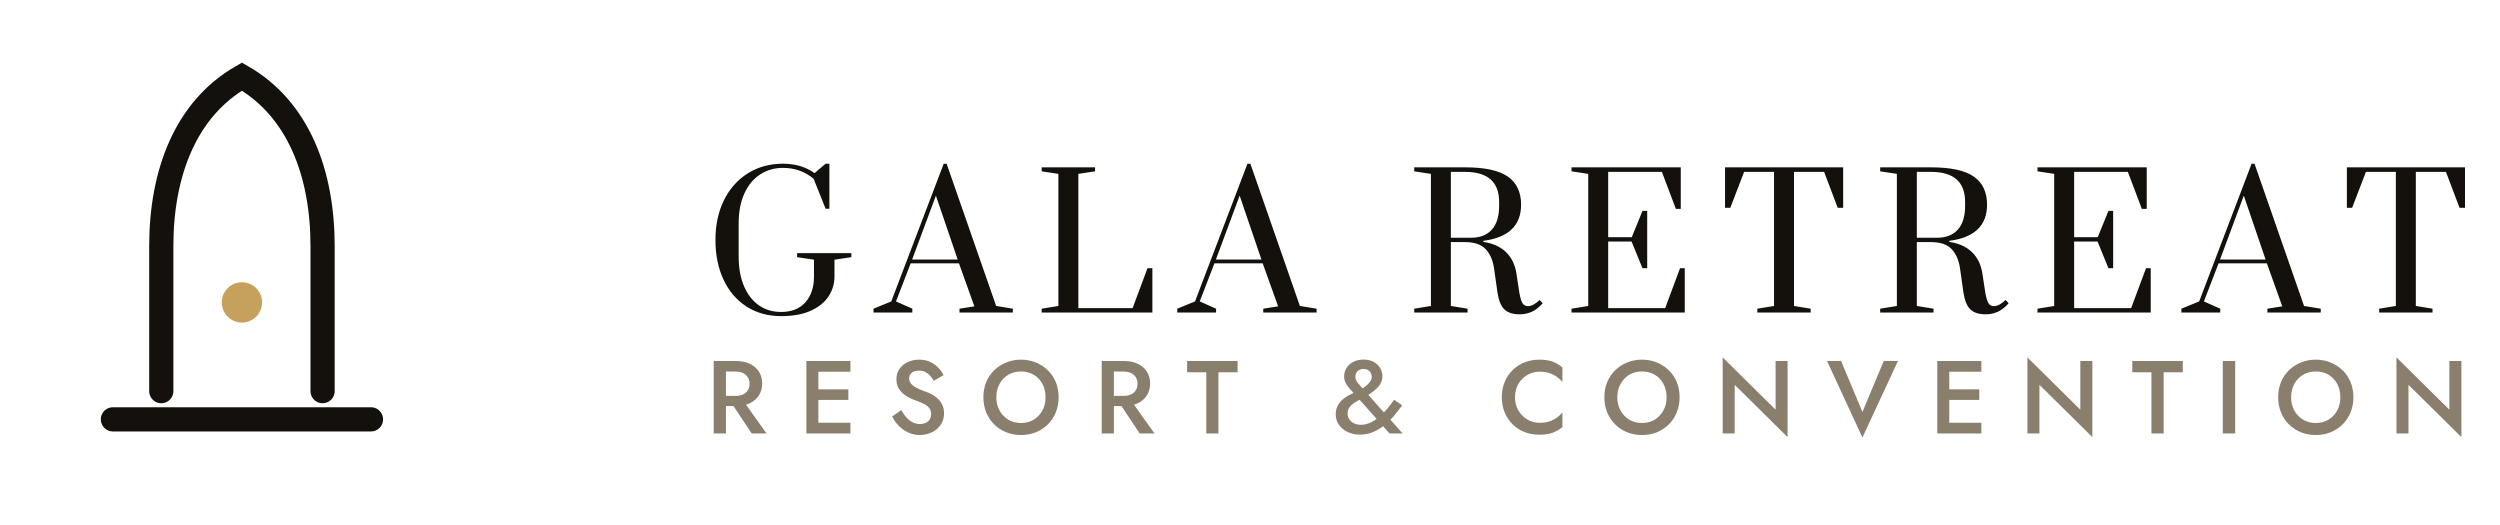
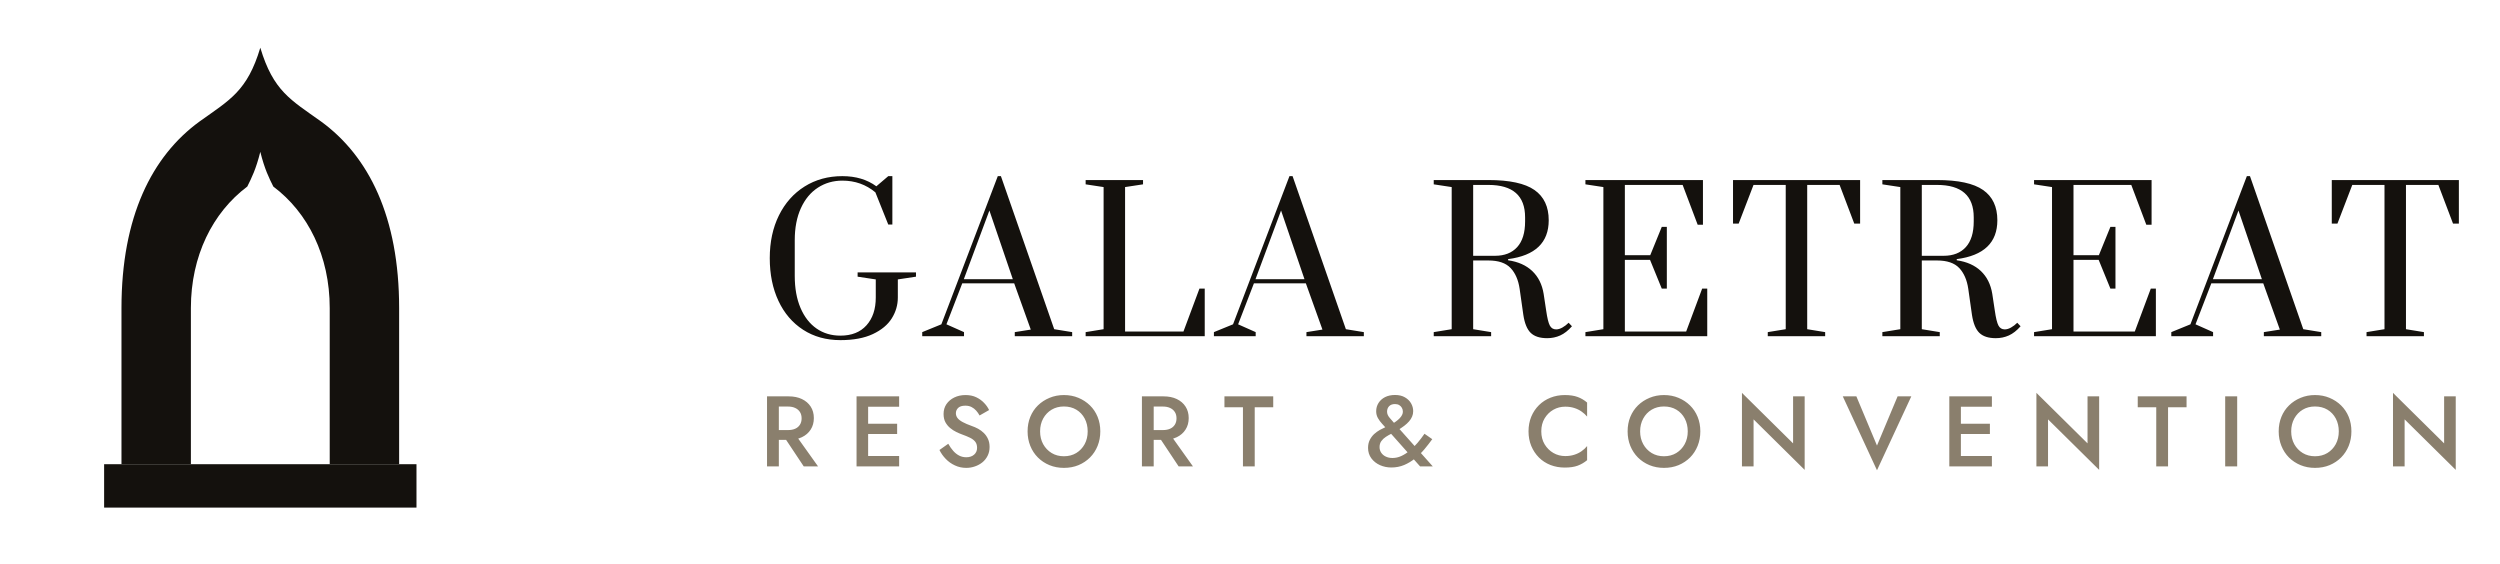
- <svg xmlns="http://www.w3.org/2000/svg" viewBox="0 0 496 104" width="496" height="104" role="img" aria-label="Gala Retreat, Resort and Convention">
+ <svg xmlns="http://www.w3.org/2000/svg" viewBox="0 0 461 104" width="461" height="104" role="img" aria-label="Gala Retreat, Resort and Convention">
  <g transform="translate(0 4) scale(0.8)">
-     <g fill="none" stroke="#14110D" stroke-width="6" stroke-linecap="round">
-       <path d="M40 92 L40 56 C40 38 46 22 60 14 C74 22 80 38 80 56 L80 92" />
-       <path d="M28 99 L92 99" />
+     <g transform="translate(0 8)" fill="#14110D">
+       <path fill-rule="evenodd" d="M28 94 L28 58 C28 37 35 23 46 15 C53 10 57 8 60 -2 C63 8 67 10 74 15 C85 23 92 37 92 58 L92 94 Z M44 94 L44 58 C44 46 49 36 57 30 C58 28 59 26 60 22 C61 26 62 28 63 30 C71 36 76 46 76 58 L76 94 Z" />
+       <path d="M24 94 L96 94 L96 104 L24 104 Z" />
    </g>
-     <circle cx="60" cy="70" r="5" fill="#C6A15B" />
  </g>
-   <path transform="translate(140.0 62) scale(0.36)" d="M41.60 2Q30.70 2 22.50-3.30Q14.30-8.60 9.85-18.10Q5.40-27.60 5.40-40Q5.40-52.40 10.10-61.90Q14.80-71.40 23.25-76.70Q31.70-82 42.60-82Q52.90-82 60-76.80L66.10-82L68.20-82L68.20-57.20L66.10-57.20L59.50-73.70Q52.30-79.70 42.60-79.70Q35.60-79.70 30.05-76.10Q24.50-72.50 21.35-65.60Q18.20-58.70 18.20-49.20L18.20-30.90Q18.20-21.40 21.15-14.50Q24.10-7.60 29.35-3.95Q34.60-0.30 41.60-0.30Q50.20-0.30 54.95-5.60Q59.70-10.90 59.70-19.80L59.70-29.10L50.40-30.50L50.40-32.70L80.30-32.70L80.30-30.50L71-29.10L71-19.80Q71-14.10 67.90-9.15Q64.80-4.20 58.20-1.10Q51.60 2 41.60 2M113.90 0L92.50 0L92.50-2.10L102.30-6.10L131.20-82L132.80-82L160.10-3.60L169.30-2.10L169.30 0L139.90 0L139.90-2.10L148.10-3.40L139.60-27.10L113-27.10L104.90-6.10L113.90-2.10L113.90 0M126.90-64.40L113.80-29.20L138.90-29.20L126.90-64.40M246.20 0L185.20 0L185.20-2.10L194.40-3.60L194.40-76.40L185.20-77.80L185.20-80L214.60-80L214.60-77.80L205.40-76.40L205.40-2.40L235.30-2.40L243.50-24.40L246.20-24.40L246.20 0M281.30 0L259.90 0L259.90-2.10L269.70-6.10L298.60-82L300.20-82L327.50-3.60L336.70-2.10L336.70 0L307.30 0L307.30-2.10L315.50-3.40L307-27.10L280.40-27.10L272.30-6.10L281.30-2.10L281.30 0M294.30-64.40L281.20-29.20L306.30-29.20L294.30-64.40M448.60 1Q443 1 440.20-1.70Q437.40-4.40 436.40-10.90L434.50-24.30Q433.50-31.10 429.85-34.95Q426.20-38.80 418.50-38.80L410.70-38.80L410.70-3.60L419.90-2.10L419.90 0L390.50 0L390.50-2.10L399.70-3.60L399.70-76.40L390.50-77.80L390.50-80L418.50-80Q434.80-80 442.10-74.90Q449.40-69.80 449.40-59.40Q449.40-42.20 428.60-39.50L428.60-38.90Q436.30-37.80 440.95-33.40Q445.60-29 446.80-21.70L448.10-13.10Q448.90-7.50 449.95-5.50Q451-3.50 453.20-3.50Q454.70-3.50 456.40-4.45Q458.10-5.40 459.60-6.90L461.30-5.10Q458.40-1.80 455.30-0.40Q452.20 1 448.60 1M410.70-41.20L421.90-41.20Q429.20-41.20 433.25-45.65Q437.30-50.10 437.30-58.80L437.30-60.90Q437.30-77.50 418.50-77.50L410.70-77.50L410.70-41.20M539.60 0L477.20 0L477.20-2.10L486.40-3.60L486.40-76.40L477.20-77.80L477.20-80L537.40-80L537.40-57.10L534.70-57.10L527-77.50L497.40-77.50L497.40-41.50L510.40-41.50L516.30-56L518.90-56L518.90-24.40L516.30-24.40L510.30-39.10L497.40-39.10L497.40-2.40L528.80-2.40L537-24.40L539.60-24.40L539.60 0M609 0L579.60 0L579.60-2.10L588.80-3.60L588.80-77.50L572.30-77.50L564.70-57.70L561.80-57.70L561.80-80L626.90-80L626.90-57.70L623.90-57.70L616.40-77.50L599.80-77.50L599.80-3.60L609-2.10L609 0M705.40 1Q699.80 1 697-1.70Q694.20-4.40 693.20-10.90L691.30-24.30Q690.30-31.10 686.65-34.95Q683-38.80 675.30-38.80L667.50-38.80L667.50-3.60L676.70-2.10L676.70 0L647.30 0L647.30-2.10L656.50-3.60L656.50-76.40L647.30-77.80L647.30-80L675.30-80Q691.60-80 698.90-74.90Q706.20-69.80 706.20-59.40Q706.20-42.20 685.40-39.50L685.40-38.90Q693.10-37.80 697.75-33.40Q702.40-29 703.60-21.70L704.90-13.10Q705.70-7.50 706.75-5.50Q707.80-3.50 710-3.50Q711.50-3.50 713.20-4.45Q714.90-5.40 716.40-6.90L718.10-5.10Q715.20-1.80 712.10-0.40Q709 1 705.40 1M667.50-41.20L678.70-41.20Q686-41.20 690.05-45.65Q694.10-50.10 694.10-58.80L694.10-60.90Q694.10-77.50 675.30-77.50L667.50-77.50L667.50-41.20M796.40 0L734 0L734-2.10L743.20-3.60L743.20-76.40L734-77.80L734-80L794.20-80L794.20-57.10L791.50-57.10L783.80-77.50L754.20-77.50L754.20-41.50L767.20-41.50L773.10-56L775.70-56L775.70-24.40L773.10-24.40L767.10-39.10L754.20-39.10L754.20-2.40L785.60-2.40L793.80-24.40L796.40-24.40L796.40 0M834.70 0L813.30 0L813.30-2.10L823.10-6.10L852-82L853.60-82L880.90-3.60L890.10-2.10L890.10 0L860.70 0L860.70-2.10L868.90-3.40L860.40-27.10L833.80-27.10L825.70-6.10L834.70-2.10L834.70 0M847.70-64.40L834.60-29.20L859.70-29.20L847.70-64.40M951.70 0L922.30 0L922.30-2.10L931.50-3.60L931.50-77.50L915-77.50L907.40-57.70L904.50-57.70L904.50-80L969.60-80L969.60-57.70L966.60-57.70L959.10-77.50L942.50-77.50L942.50-3.60L951.70-2.10" fill="#14110D" />
-   <path transform="translate(140.0 86) scale(0.7899)" d="M9.10-8.68L5.80-8.68L11.57 0L15.29 0L9.10-8.68M5.10-18.20L2.03-18.20L2.03 0L5.10 0L5.10-18.20M3.85-18.20L3.85-15.55L7.51-15.55Q8.58-15.55 9.36-15.18Q10.14-14.82 10.58-14.14Q11.02-13.47 11.02-12.48Q11.02-11.52 10.58-10.83Q10.14-10.14 9.36-9.79Q8.58-9.44 7.51-9.44L3.85-9.44L3.85-6.89L7.64-6.89Q9.65-6.89 11.10-7.59Q12.56-8.29 13.38-9.57Q14.20-10.84 14.20-12.56Q14.20-14.27 13.38-15.54Q12.56-16.80 11.10-17.50Q9.65-18.20 7.64-18.20L3.85-18.20M27.20-2.70L27.20 0L36.37 0L36.37-2.70L27.20-2.70M27.20-18.20L27.20-15.50L36.37-15.50L36.37-18.20L27.20-18.20M27.20-11.08L27.20-8.42L35.85-8.42L35.85-11.08L27.20-11.08M28.31-18.20L25.30-18.20L25.30 0L28.31 0L28.31-18.20M49.14-5.88L46.85-4.26Q47.45-3.02 48.48-1.95Q49.50-0.88 50.87-0.25Q52.23 0.39 53.82 0.39Q54.99 0.39 56.07 0.01Q57.15-0.36 58.01-1.05Q58.86-1.74 59.37-2.76Q59.88-3.77 59.88-5.04Q59.88-6.24 59.46-7.14Q59.05-8.03 58.38-8.68Q57.72-9.33 56.90-9.78Q56.08-10.22 55.25-10.50Q53.79-11.02 52.88-11.52Q51.97-12.01 51.54-12.57Q51.12-13.13 51.12-13.83Q51.12-14.61 51.71-15.20Q52.31-15.78 53.59-15.78Q54.50-15.78 55.18-15.43Q55.87-15.08 56.39-14.50Q56.91-13.91 57.28-13.23L59.75-14.64Q59.31-15.60 58.47-16.48Q57.64-17.37 56.45-17.95Q55.25-18.54 53.64-18.54Q52-18.54 50.71-17.91Q49.43-17.29 48.67-16.19Q47.92-15.08 47.92-13.62Q47.92-12.35 48.41-11.45Q48.91-10.56 49.66-9.95Q50.41-9.33 51.25-8.93Q52.08-8.53 52.75-8.29Q53.90-7.88 54.78-7.45Q55.67-7.02 56.15-6.41Q56.63-5.80 56.63-4.81Q56.63-3.72 55.85-3.04Q55.07-2.37 53.82-2.37Q52.81-2.37 51.96-2.81Q51.12-3.25 50.43-4.03Q49.74-4.81 49.14-5.88M73.01-9.10Q73.01-10.97 73.81-12.44Q74.62-13.91 76.01-14.74Q77.40-15.57 79.20-15.57Q81.04-15.57 82.43-14.74Q83.82-13.91 84.60-12.44Q85.38-10.97 85.38-9.10Q85.38-7.23 84.59-5.77Q83.80-4.32 82.41-3.47Q81.02-2.63 79.20-2.63Q77.40-2.63 76.01-3.47Q74.62-4.32 73.81-5.77Q73.01-7.23 73.01-9.10M69.76-9.10Q69.76-7.07 70.46-5.33Q71.16-3.59 72.44-2.31Q73.71-1.04 75.44-0.32Q77.17 0.39 79.20 0.39Q81.28 0.39 82.99-0.32Q84.71-1.04 85.98-2.31Q87.26-3.59 87.96-5.33Q88.66-7.07 88.66-9.10Q88.66-11.15 87.96-12.87Q87.26-14.59 85.97-15.85Q84.68-17.11 82.97-17.82Q81.25-18.54 79.20-18.54Q77.19-18.54 75.47-17.82Q73.74-17.11 72.45-15.85Q71.16-14.59 70.46-12.87Q69.76-11.15 69.76-9.10M106.55-8.68L103.25-8.68L109.02 0L112.74 0L106.55-8.68M102.54-18.20L99.48-18.20L99.48 0L102.54 0L102.54-18.20M101.30-18.20L101.30-15.55L104.96-15.55Q106.03-15.55 106.81-15.18Q107.59-14.82 108.03-14.14Q108.47-13.47 108.47-12.48Q108.47-11.52 108.03-10.83Q107.59-10.14 106.81-9.79Q106.03-9.44 104.96-9.44L101.30-9.44L101.30-6.89L105.09-6.89Q107.09-6.89 108.55-7.59Q110.01-8.29 110.82-9.57Q111.64-10.84 111.64-12.56Q111.64-14.27 110.82-15.54Q110.01-16.80 108.55-17.50Q107.09-18.20 105.09-18.20L101.30-18.20M120.93-18.20L120.93-15.37L125.74-15.37L125.74 0L128.80 0L128.80-15.37L133.61-15.37L133.61-18.20L120.93-18.20M163.02-9.85L171.78 0L175.08 0L165.46-10.79Q164.58-11.80 163.89-12.60Q163.20-13.39 163.20-14.22Q163.20-15.08 163.73-15.64Q164.27-16.20 165.26-16.20Q165.91-16.20 166.36-15.93Q166.82-15.65 167.06-15.21Q167.31-14.77 167.31-14.20Q167.31-13.39 166.49-12.52Q165.67-11.65 164.22-10.87Q163.70-10.61 162.93-10.27Q162.16-9.93 161.34-9.48Q160.52-9.02 159.83-8.39Q159.15-7.75 158.70-6.86Q158.26-5.98 158.26-4.81Q158.26-3.25 159.12-2.09Q159.98-0.94 161.36-0.32Q162.73 0.29 164.32 0.29Q166.11 0.29 167.65-0.36Q169.18-1.01 170.48-2.07Q171.78-3.12 172.89-4.43Q173.99-5.75 174.95-7.07L172.93-8.48Q172.07-7.23 171.11-6.10Q170.14-4.97 169.09-4.10Q168.04-3.22 166.92-2.70Q165.80-2.18 164.61-2.18Q163.62-2.18 162.86-2.55Q162.11-2.91 161.68-3.55Q161.25-4.19 161.25-5.02Q161.25-5.93 161.71-6.57Q162.16-7.20 162.88-7.67Q163.59-8.14 164.40-8.53Q165.20-8.92 165.91-9.36Q166.89-9.96 167.65-10.53Q168.40-11.10 168.92-11.70Q169.44-12.30 169.71-12.95Q169.99-13.60 169.99-14.35Q169.99-15.44 169.44-16.39Q168.90-17.34 167.84-17.95Q166.79-18.56 165.28-18.56Q163.80-18.56 162.69-18.01Q161.59-17.45 160.98-16.48Q160.37-15.52 160.37-14.33Q160.37-13.36 160.82-12.56Q161.28-11.75 161.90-11.09Q162.53-10.43 163.02-9.85M203.29-9.10Q203.29-11.05 204.16-12.49Q205.04-13.94 206.44-14.73Q207.84-15.52 209.51-15.52Q210.81-15.52 211.86-15.18Q212.91-14.85 213.75-14.26Q214.58-13.68 215.20-12.95L215.20-16.59Q214.08-17.55 212.74-18.04Q211.41-18.54 209.40-18.54Q207.40-18.54 205.67-17.85Q203.94-17.16 202.67-15.90Q201.40-14.64 200.68-12.91Q199.97-11.18 199.97-9.10Q199.97-7.05 200.68-5.32Q201.40-3.59 202.67-2.31Q203.94-1.04 205.67-0.36Q207.40 0.31 209.40 0.31Q211.41 0.31 212.74-0.18Q214.08-0.68 215.20-1.61L215.20-5.28Q214.58-4.52 213.75-3.94Q212.91-3.35 211.86-3.02Q210.81-2.68 209.51-2.68Q207.84-2.68 206.44-3.48Q205.04-4.29 204.16-5.73Q203.29-7.18 203.29-9.10M228.98-9.10Q228.98-10.97 229.79-12.44Q230.59-13.91 231.98-14.74Q233.38-15.57 235.17-15.57Q237.02-15.57 238.41-14.74Q239.80-13.91 240.58-12.44Q241.36-10.97 241.36-9.10Q241.36-7.23 240.56-5.77Q239.77-4.32 238.38-3.47Q236.99-2.63 235.17-2.63Q233.38-2.63 231.98-3.47Q230.59-4.32 229.79-5.77Q228.98-7.23 228.98-9.10M225.73-9.10Q225.73-7.07 226.43-5.33Q227.14-3.59 228.41-2.31Q229.68-1.04 231.41-0.32Q233.14 0.39 235.17 0.39Q237.25 0.39 238.97-0.32Q240.68-1.04 241.96-2.31Q243.23-3.59 243.93-5.33Q244.63-7.07 244.63-9.10Q244.63-11.15 243.93-12.87Q243.23-14.59 241.94-15.85Q240.66-17.11 238.94-17.82Q237.22-18.54 235.17-18.54Q233.17-18.54 231.44-17.82Q229.71-17.11 228.42-15.85Q227.14-14.59 226.43-12.87Q225.73-11.15 225.73-9.10M271.75-18.20L268.74-18.20L268.74-5.98L255.45-19.11L255.45 0L258.47 0L258.47-12.22L271.75 0.91L271.75-18.20M295.91-18.20L290.55-5.41L285.19-18.20L281.66-18.20L290.55 1.01L299.47-18.20L295.91-18.20M311.25-2.70L311.25 0L320.42 0L320.42-2.70L311.25-2.70M311.25-18.20L311.25-15.50L320.42-15.50L320.42-18.20L311.25-18.20M311.25-11.08L311.25-8.42L319.90-8.42L319.90-11.08L311.25-11.08M312.36-18.20L309.35-18.20L309.35 0L312.36 0L312.36-18.20M348.30-18.20L345.28-18.20L345.28-5.98L331.99-19.11L331.99 0L335.01 0L335.01-12.22L348.30 0.91L348.30-18.20M358.33-18.20L358.33-15.37L363.14-15.37L363.14 0L366.21 0L366.21-15.37L371.02-15.37L371.02-18.20L358.33-18.20M384.18-18.20L381.06-18.20L381.06 0L384.18 0L384.18-18.20M398.22-9.10Q398.22-10.97 399.02-12.44Q399.83-13.91 401.22-14.74Q402.61-15.57 404.40-15.57Q406.25-15.57 407.64-14.74Q409.03-13.91 409.81-12.44Q410.59-10.97 410.59-9.10Q410.59-7.23 409.80-5.77Q409.01-4.32 407.62-3.47Q406.22-2.63 404.40-2.63Q402.61-2.63 401.22-3.47Q399.83-4.32 399.02-5.77Q398.22-7.23 398.22-9.10M394.97-9.10Q394.97-7.07 395.67-5.33Q396.37-3.59 397.64-2.31Q398.92-1.04 400.65-0.32Q402.38 0.39 404.40 0.39Q406.48 0.39 408.20-0.32Q409.92-1.04 411.19-2.31Q412.46-3.59 413.17-5.33Q413.87-7.07 413.87-9.10Q413.87-11.15 413.17-12.87Q412.46-14.59 411.18-15.85Q409.89-17.11 408.17-17.82Q406.46-18.54 404.40-18.54Q402.40-18.54 400.67-17.82Q398.94-17.11 397.66-15.85Q396.37-14.59 395.67-12.87Q394.97-11.15 394.97-9.10M440.99-18.20L437.97-18.20L437.97-5.98L424.68-19.11L424.68 0L427.70 0L427.70-12.22L440.99 0.91" fill="#8A7F6D" />
+   <path transform="translate(140.0 62) scale(0.36)" d="M41.60 2Q30.70 2 22.50-3.30Q14.30-8.60 9.85-18.10Q5.40-27.60 5.40-40Q5.40-52.40 10.10-61.90Q14.80-71.40 23.25-76.70Q31.70-82 42.60-82Q52.90-82 60-76.80L66.10-82L68.20-82L68.20-57.20L66.10-57.20L59.50-73.70Q52.30-79.70 42.60-79.70Q35.60-79.70 30.05-76.10Q24.50-72.50 21.35-65.60Q18.20-58.70 18.20-49.20L18.20-30.90Q18.20-21.40 21.15-14.50Q24.10-7.60 29.35-3.95Q34.60-0.30 41.60-0.30Q50.20-0.30 54.95-5.60Q59.70-10.90 59.70-19.80L59.70-29.10L50.40-30.50L50.40-32.70L80.30-32.70L80.30-30.50L71-29.10L71-19.80Q71-14.10 67.90-9.15Q64.80-4.20 58.20-1.10Q51.60 2 41.60 2M104.90 0L83.50 0L83.50-2.10L93.30-6.10L122.20-82L123.80-82L151.10-3.60L160.30-2.10L160.30 0L130.90 0L130.90-2.10L139.10-3.40L130.60-27.10L104-27.10L95.90-6.10L104.90-2.10L104.90 0M117.90-64.40L104.80-29.20L129.90-29.20L117.90-64.40M228.20 0L167.20 0L167.20-2.10L176.40-3.60L176.40-76.40L167.20-77.80L167.20-80L196.60-80L196.60-77.80L187.40-76.40L187.40-2.40L217.30-2.40L225.50-24.40L228.20-24.40L228.20 0M254.30 0L232.90 0L232.90-2.10L242.70-6.10L271.60-82L273.20-82L300.50-3.60L309.70-2.10L309.70 0L280.30 0L280.30-2.10L288.50-3.40L280-27.10L253.40-27.10L245.30-6.10L254.30-2.10L254.30 0M267.30-64.40L254.20-29.20L279.30-29.20L267.30-64.40M403.60 1Q398 1 395.20-1.70Q392.40-4.40 391.40-10.90L389.50-24.30Q388.50-31.10 384.85-34.95Q381.20-38.80 373.50-38.80L365.70-38.80L365.70-3.60L374.90-2.10L374.90 0L345.50 0L345.50-2.10L354.70-3.60L354.70-76.40L345.50-77.80L345.50-80L373.50-80Q389.80-80 397.10-74.90Q404.40-69.80 404.40-59.40Q404.40-42.20 383.60-39.50L383.60-38.90Q391.30-37.80 395.95-33.40Q400.60-29 401.80-21.70L403.10-13.10Q403.90-7.50 404.95-5.50Q406-3.50 408.20-3.50Q409.70-3.50 411.40-4.45Q413.10-5.40 414.60-6.90L416.30-5.10Q413.40-1.80 410.30-0.40Q407.20 1 403.60 1M365.70-41.20L376.90-41.20Q384.20-41.20 388.25-45.65Q392.30-50.10 392.30-58.80L392.30-60.90Q392.30-77.50 373.50-77.50L365.70-77.50L365.70-41.20M485.60 0L423.20 0L423.20-2.10L432.40-3.60L432.40-76.40L423.20-77.80L423.20-80L483.40-80L483.40-57.10L480.70-57.10L473-77.50L443.40-77.50L443.40-41.50L456.40-41.50L462.30-56L464.90-56L464.90-24.40L462.30-24.40L456.30-39.10L443.40-39.10L443.40-2.40L474.80-2.40L483-24.40L485.60-24.40L485.60 0M546 0L516.60 0L516.60-2.10L525.80-3.60L525.80-77.50L509.30-77.50L501.70-57.70L498.80-57.70L498.80-80L563.90-80L563.90-57.70L560.90-57.70L553.40-77.50L536.80-77.50L536.80-3.60L546-2.10L546 0M633.40 1Q627.80 1 625-1.70Q622.20-4.40 621.20-10.90L619.30-24.30Q618.30-31.10 614.65-34.95Q611-38.80 603.30-38.80L595.50-38.80L595.50-3.60L604.70-2.10L604.70 0L575.30 0L575.30-2.10L584.50-3.60L584.50-76.40L575.30-77.80L575.30-80L603.30-80Q619.60-80 626.90-74.90Q634.20-69.80 634.20-59.40Q634.20-42.20 613.40-39.50L613.40-38.90Q621.10-37.80 625.75-33.40Q630.40-29 631.60-21.70L632.90-13.10Q633.70-7.50 634.75-5.50Q635.80-3.50 638-3.50Q639.50-3.50 641.20-4.45Q642.90-5.40 644.40-6.90L646.10-5.10Q643.20-1.80 640.10-0.40Q637 1 633.40 1M595.50-41.20L606.70-41.20Q614-41.20 618.05-45.65Q622.10-50.10 622.10-58.80L622.10-60.90Q622.10-77.50 603.30-77.50L595.50-77.50L595.50-41.20M715.40 0L653 0L653-2.10L662.20-3.60L662.20-76.40L653-77.80L653-80L713.20-80L713.20-57.10L710.50-57.10L702.80-77.50L673.20-77.50L673.20-41.50L686.20-41.50L692.10-56L694.70-56L694.70-24.40L692.10-24.40L686.10-39.10L673.20-39.10L673.20-2.40L704.60-2.40L712.80-24.40L715.40-24.40L715.40 0M744.70 0L723.30 0L723.30-2.10L733.10-6.10L762-82L763.60-82L790.90-3.60L800.10-2.10L800.10 0L770.70 0L770.70-2.10L778.90-3.40L770.40-27.10L743.80-27.10L735.70-6.10L744.70-2.10L744.70 0M757.70-64.40L744.60-29.20L769.70-29.20L757.70-64.40M852.70 0L823.30 0L823.30-2.10L832.50-3.60L832.50-77.50L816-77.50L808.40-57.70L805.50-57.70L805.50-80L870.60-80L870.60-57.70L867.60-57.70L860.10-77.50L843.50-77.50L843.50-3.60L852.70-2.10" fill="#14110D" />
+   <path transform="translate(140.0 86) scale(0.7094)" d="M9.10-8.68L5.80-8.68L11.57 0L15.29 0L9.10-8.68M5.10-18.20L2.03-18.20L2.03 0L5.10 0L5.10-18.20M3.85-18.20L3.85-15.55L7.51-15.55Q8.58-15.55 9.36-15.18Q10.14-14.82 10.58-14.14Q11.02-13.47 11.02-12.48Q11.02-11.52 10.58-10.83Q10.14-10.14 9.36-9.79Q8.58-9.44 7.51-9.44L3.85-9.44L3.85-6.89L7.64-6.89Q9.65-6.89 11.10-7.59Q12.56-8.29 13.38-9.57Q14.20-10.84 14.20-12.56Q14.20-14.27 13.38-15.54Q12.56-16.80 11.10-17.50Q9.65-18.20 7.64-18.20L3.85-18.20M27.20-2.70L27.20 0L36.37 0L36.37-2.70L27.20-2.70M27.20-18.20L27.20-15.50L36.37-15.50L36.37-18.20L27.20-18.20M27.20-11.08L27.20-8.42L35.85-8.42L35.85-11.08L27.20-11.08M28.31-18.20L25.30-18.20L25.30 0L28.31 0L28.31-18.20M49.14-5.88L46.85-4.26Q47.45-3.02 48.48-1.95Q49.50-0.88 50.87-0.25Q52.23 0.39 53.82 0.39Q54.99 0.39 56.07 0.01Q57.15-0.36 58.01-1.05Q58.86-1.74 59.37-2.76Q59.88-3.77 59.88-5.04Q59.88-6.24 59.46-7.14Q59.05-8.03 58.38-8.68Q57.72-9.33 56.90-9.78Q56.08-10.22 55.25-10.50Q53.79-11.02 52.88-11.52Q51.97-12.01 51.54-12.57Q51.12-13.13 51.12-13.83Q51.12-14.61 51.71-15.20Q52.31-15.78 53.59-15.78Q54.50-15.78 55.18-15.43Q55.87-15.08 56.39-14.50Q56.91-13.91 57.28-13.23L59.75-14.64Q59.31-15.60 58.47-16.48Q57.64-17.37 56.45-17.95Q55.25-18.54 53.64-18.54Q52-18.54 50.71-17.91Q49.43-17.29 48.67-16.19Q47.92-15.08 47.92-13.62Q47.92-12.35 48.41-11.45Q48.91-10.56 49.66-9.95Q50.41-9.33 51.25-8.93Q52.08-8.53 52.75-8.29Q53.90-7.88 54.78-7.45Q55.67-7.02 56.15-6.41Q56.63-5.80 56.63-4.81Q56.63-3.72 55.85-3.04Q55.07-2.37 53.82-2.37Q52.81-2.37 51.96-2.81Q51.12-3.25 50.43-4.03Q49.74-4.81 49.14-5.88M73.01-9.10Q73.01-10.97 73.81-12.44Q74.62-13.91 76.01-14.74Q77.40-15.57 79.20-15.57Q81.04-15.57 82.43-14.74Q83.82-13.91 84.60-12.44Q85.38-10.97 85.38-9.10Q85.38-7.23 84.59-5.77Q83.80-4.32 82.41-3.47Q81.02-2.63 79.20-2.63Q77.40-2.63 76.01-3.47Q74.62-4.32 73.81-5.77Q73.01-7.23 73.01-9.10M69.76-9.10Q69.76-7.07 70.46-5.33Q71.16-3.59 72.44-2.31Q73.71-1.04 75.44-0.32Q77.17 0.39 79.20 0.39Q81.28 0.39 82.99-0.32Q84.71-1.04 85.98-2.31Q87.26-3.59 87.96-5.33Q88.66-7.07 88.66-9.10Q88.66-11.15 87.96-12.87Q87.26-14.59 85.97-15.85Q84.68-17.11 82.97-17.82Q81.25-18.54 79.20-18.54Q77.19-18.54 75.47-17.82Q73.74-17.11 72.45-15.85Q71.16-14.59 70.46-12.87Q69.76-11.15 69.76-9.10M106.55-8.68L103.25-8.68L109.02 0L112.74 0L106.55-8.68M102.54-18.20L99.48-18.20L99.48 0L102.54 0L102.54-18.20M101.30-18.20L101.30-15.55L104.96-15.55Q106.03-15.55 106.81-15.18Q107.59-14.82 108.03-14.14Q108.47-13.47 108.47-12.48Q108.47-11.52 108.03-10.83Q107.59-10.14 106.81-9.79Q106.03-9.44 104.96-9.44L101.30-9.44L101.30-6.89L105.09-6.89Q107.09-6.89 108.55-7.59Q110.01-8.29 110.82-9.57Q111.64-10.84 111.64-12.56Q111.64-14.27 110.82-15.54Q110.01-16.80 108.55-17.50Q107.09-18.20 105.09-18.20L101.30-18.20M120.93-18.20L120.93-15.37L125.74-15.37L125.74 0L128.80 0L128.80-15.37L133.61-15.37L133.61-18.20L120.93-18.20M163.02-9.85L171.78 0L175.08 0L165.46-10.79Q164.58-11.80 163.89-12.60Q163.20-13.39 163.20-14.22Q163.20-15.08 163.73-15.64Q164.27-16.20 165.26-16.20Q165.91-16.20 166.36-15.93Q166.82-15.65 167.06-15.21Q167.31-14.77 167.31-14.20Q167.31-13.39 166.49-12.52Q165.67-11.65 164.22-10.87Q163.70-10.61 162.93-10.27Q162.16-9.93 161.34-9.48Q160.52-9.02 159.83-8.39Q159.15-7.75 158.70-6.86Q158.26-5.98 158.26-4.81Q158.26-3.25 159.12-2.09Q159.98-0.94 161.36-0.32Q162.73 0.29 164.32 0.29Q166.11 0.29 167.65-0.36Q169.18-1.01 170.48-2.07Q171.78-3.12 172.89-4.43Q173.99-5.75 174.95-7.07L172.93-8.48Q172.07-7.23 171.11-6.10Q170.14-4.97 169.09-4.10Q168.04-3.22 166.92-2.70Q165.80-2.18 164.61-2.18Q163.62-2.18 162.86-2.55Q162.11-2.91 161.68-3.55Q161.25-4.19 161.25-5.02Q161.25-5.93 161.71-6.57Q162.16-7.20 162.88-7.67Q163.59-8.14 164.40-8.53Q165.20-8.92 165.91-9.36Q166.89-9.96 167.65-10.53Q168.40-11.10 168.92-11.70Q169.44-12.30 169.71-12.95Q169.99-13.60 169.99-14.35Q169.99-15.44 169.44-16.39Q168.90-17.34 167.84-17.95Q166.79-18.56 165.28-18.56Q163.80-18.56 162.69-18.01Q161.59-17.45 160.98-16.48Q160.37-15.52 160.37-14.33Q160.37-13.36 160.82-12.56Q161.28-11.75 161.90-11.09Q162.53-10.43 163.02-9.85M203.29-9.10Q203.29-11.05 204.16-12.49Q205.04-13.94 206.44-14.73Q207.84-15.52 209.51-15.52Q210.81-15.52 211.86-15.18Q212.91-14.85 213.75-14.26Q214.58-13.68 215.20-12.95L215.20-16.59Q214.08-17.55 212.74-18.04Q211.41-18.54 209.40-18.54Q207.40-18.54 205.67-17.85Q203.94-17.16 202.67-15.90Q201.40-14.64 200.68-12.91Q199.97-11.18 199.97-9.10Q199.97-7.05 200.68-5.32Q201.40-3.59 202.67-2.31Q203.94-1.04 205.67-0.36Q207.40 0.31 209.40 0.31Q211.41 0.31 212.74-0.18Q214.08-0.68 215.20-1.61L215.20-5.28Q214.58-4.52 213.75-3.94Q212.91-3.35 211.86-3.02Q210.81-2.68 209.51-2.68Q207.84-2.68 206.44-3.48Q205.04-4.29 204.16-5.73Q203.29-7.18 203.29-9.10M228.98-9.10Q228.98-10.97 229.79-12.44Q230.59-13.91 231.98-14.74Q233.38-15.57 235.17-15.57Q237.02-15.57 238.41-14.74Q239.80-13.91 240.58-12.44Q241.36-10.97 241.36-9.10Q241.36-7.23 240.56-5.77Q239.77-4.32 238.38-3.47Q236.99-2.63 235.17-2.63Q233.38-2.63 231.98-3.47Q230.59-4.32 229.79-5.77Q228.98-7.23 228.98-9.10M225.73-9.10Q225.73-7.07 226.43-5.33Q227.14-3.59 228.41-2.31Q229.68-1.04 231.41-0.32Q233.14 0.39 235.17 0.39Q237.25 0.39 238.97-0.32Q240.68-1.04 241.96-2.31Q243.23-3.59 243.93-5.33Q244.63-7.07 244.63-9.10Q244.63-11.15 243.93-12.87Q243.23-14.59 241.94-15.85Q240.66-17.11 238.94-17.82Q237.22-18.54 235.17-18.54Q233.17-18.54 231.44-17.82Q229.71-17.11 228.42-15.85Q227.14-14.59 226.43-12.87Q225.73-11.15 225.73-9.10M271.75-18.20L268.74-18.20L268.74-5.98L255.45-19.11L255.45 0L258.47 0L258.47-12.22L271.75 0.91L271.75-18.20M295.91-18.20L290.55-5.41L285.19-18.20L281.66-18.20L290.55 1.01L299.47-18.20L295.91-18.20M311.25-2.70L311.25 0L320.42 0L320.42-2.70L311.25-2.70M311.25-18.20L311.25-15.50L320.42-15.50L320.42-18.20L311.25-18.20M311.25-11.08L311.25-8.42L319.90-8.42L319.90-11.08L311.25-11.08M312.36-18.20L309.35-18.20L309.35 0L312.36 0L312.36-18.20M348.30-18.20L345.28-18.20L345.28-5.98L331.99-19.11L331.99 0L335.01 0L335.01-12.22L348.30 0.91L348.30-18.20M358.33-18.20L358.33-15.37L363.14-15.37L363.14 0L366.21 0L366.21-15.37L371.02-15.37L371.02-18.20L358.33-18.20M384.18-18.20L381.06-18.20L381.06 0L384.18 0L384.18-18.20M398.22-9.10Q398.22-10.97 399.02-12.44Q399.83-13.91 401.22-14.74Q402.61-15.57 404.40-15.57Q406.25-15.57 407.64-14.74Q409.03-13.91 409.81-12.44Q410.59-10.97 410.59-9.10Q410.59-7.23 409.80-5.77Q409.01-4.32 407.62-3.47Q406.22-2.63 404.40-2.63Q402.61-2.63 401.22-3.47Q399.83-4.32 399.02-5.77Q398.22-7.23 398.22-9.10M394.97-9.10Q394.97-7.07 395.67-5.33Q396.37-3.59 397.64-2.31Q398.92-1.04 400.65-0.32Q402.38 0.39 404.40 0.39Q406.48 0.39 408.20-0.32Q409.92-1.04 411.19-2.31Q412.46-3.59 413.17-5.33Q413.87-7.07 413.87-9.10Q413.87-11.15 413.17-12.87Q412.46-14.59 411.18-15.85Q409.89-17.11 408.17-17.82Q406.46-18.54 404.40-18.54Q402.40-18.54 400.67-17.82Q398.94-17.11 397.66-15.85Q396.37-14.59 395.67-12.87Q394.97-11.15 394.97-9.10M440.99-18.20L437.97-18.20L437.97-5.98L424.68-19.11L424.68 0L427.70 0L427.70-12.22L440.99 0.91" fill="#8A7F6D" />
</svg>
